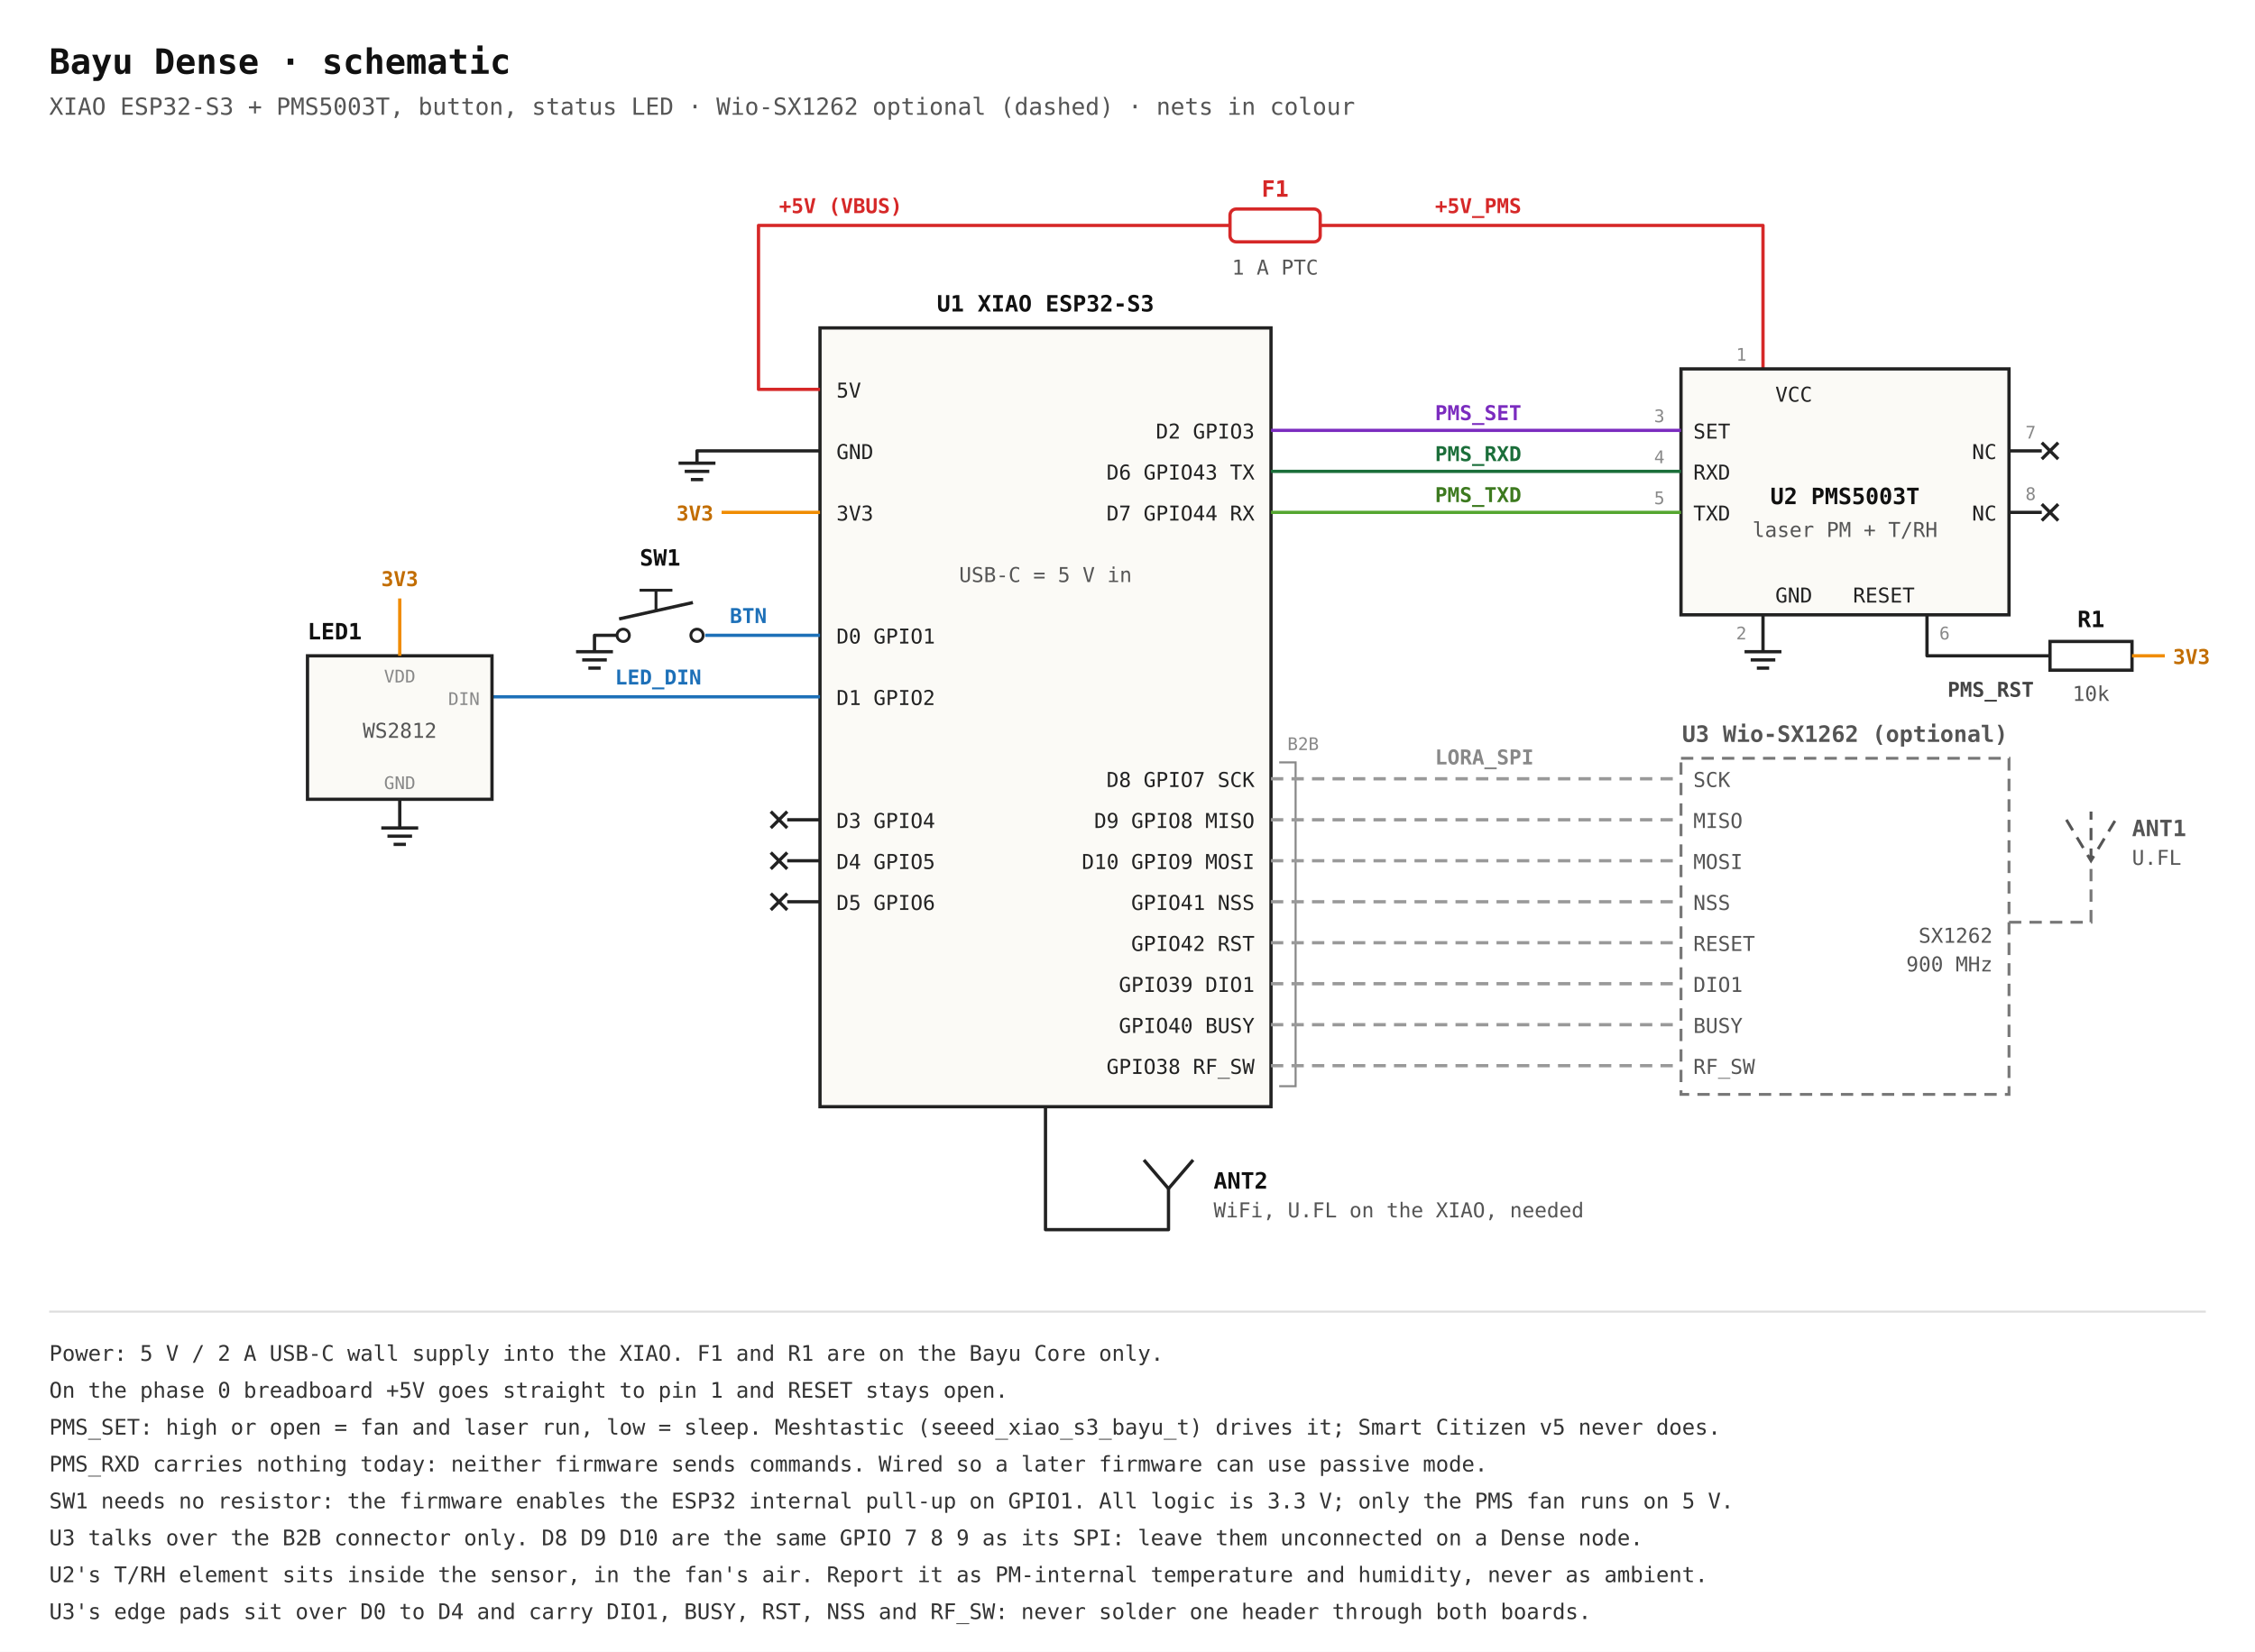
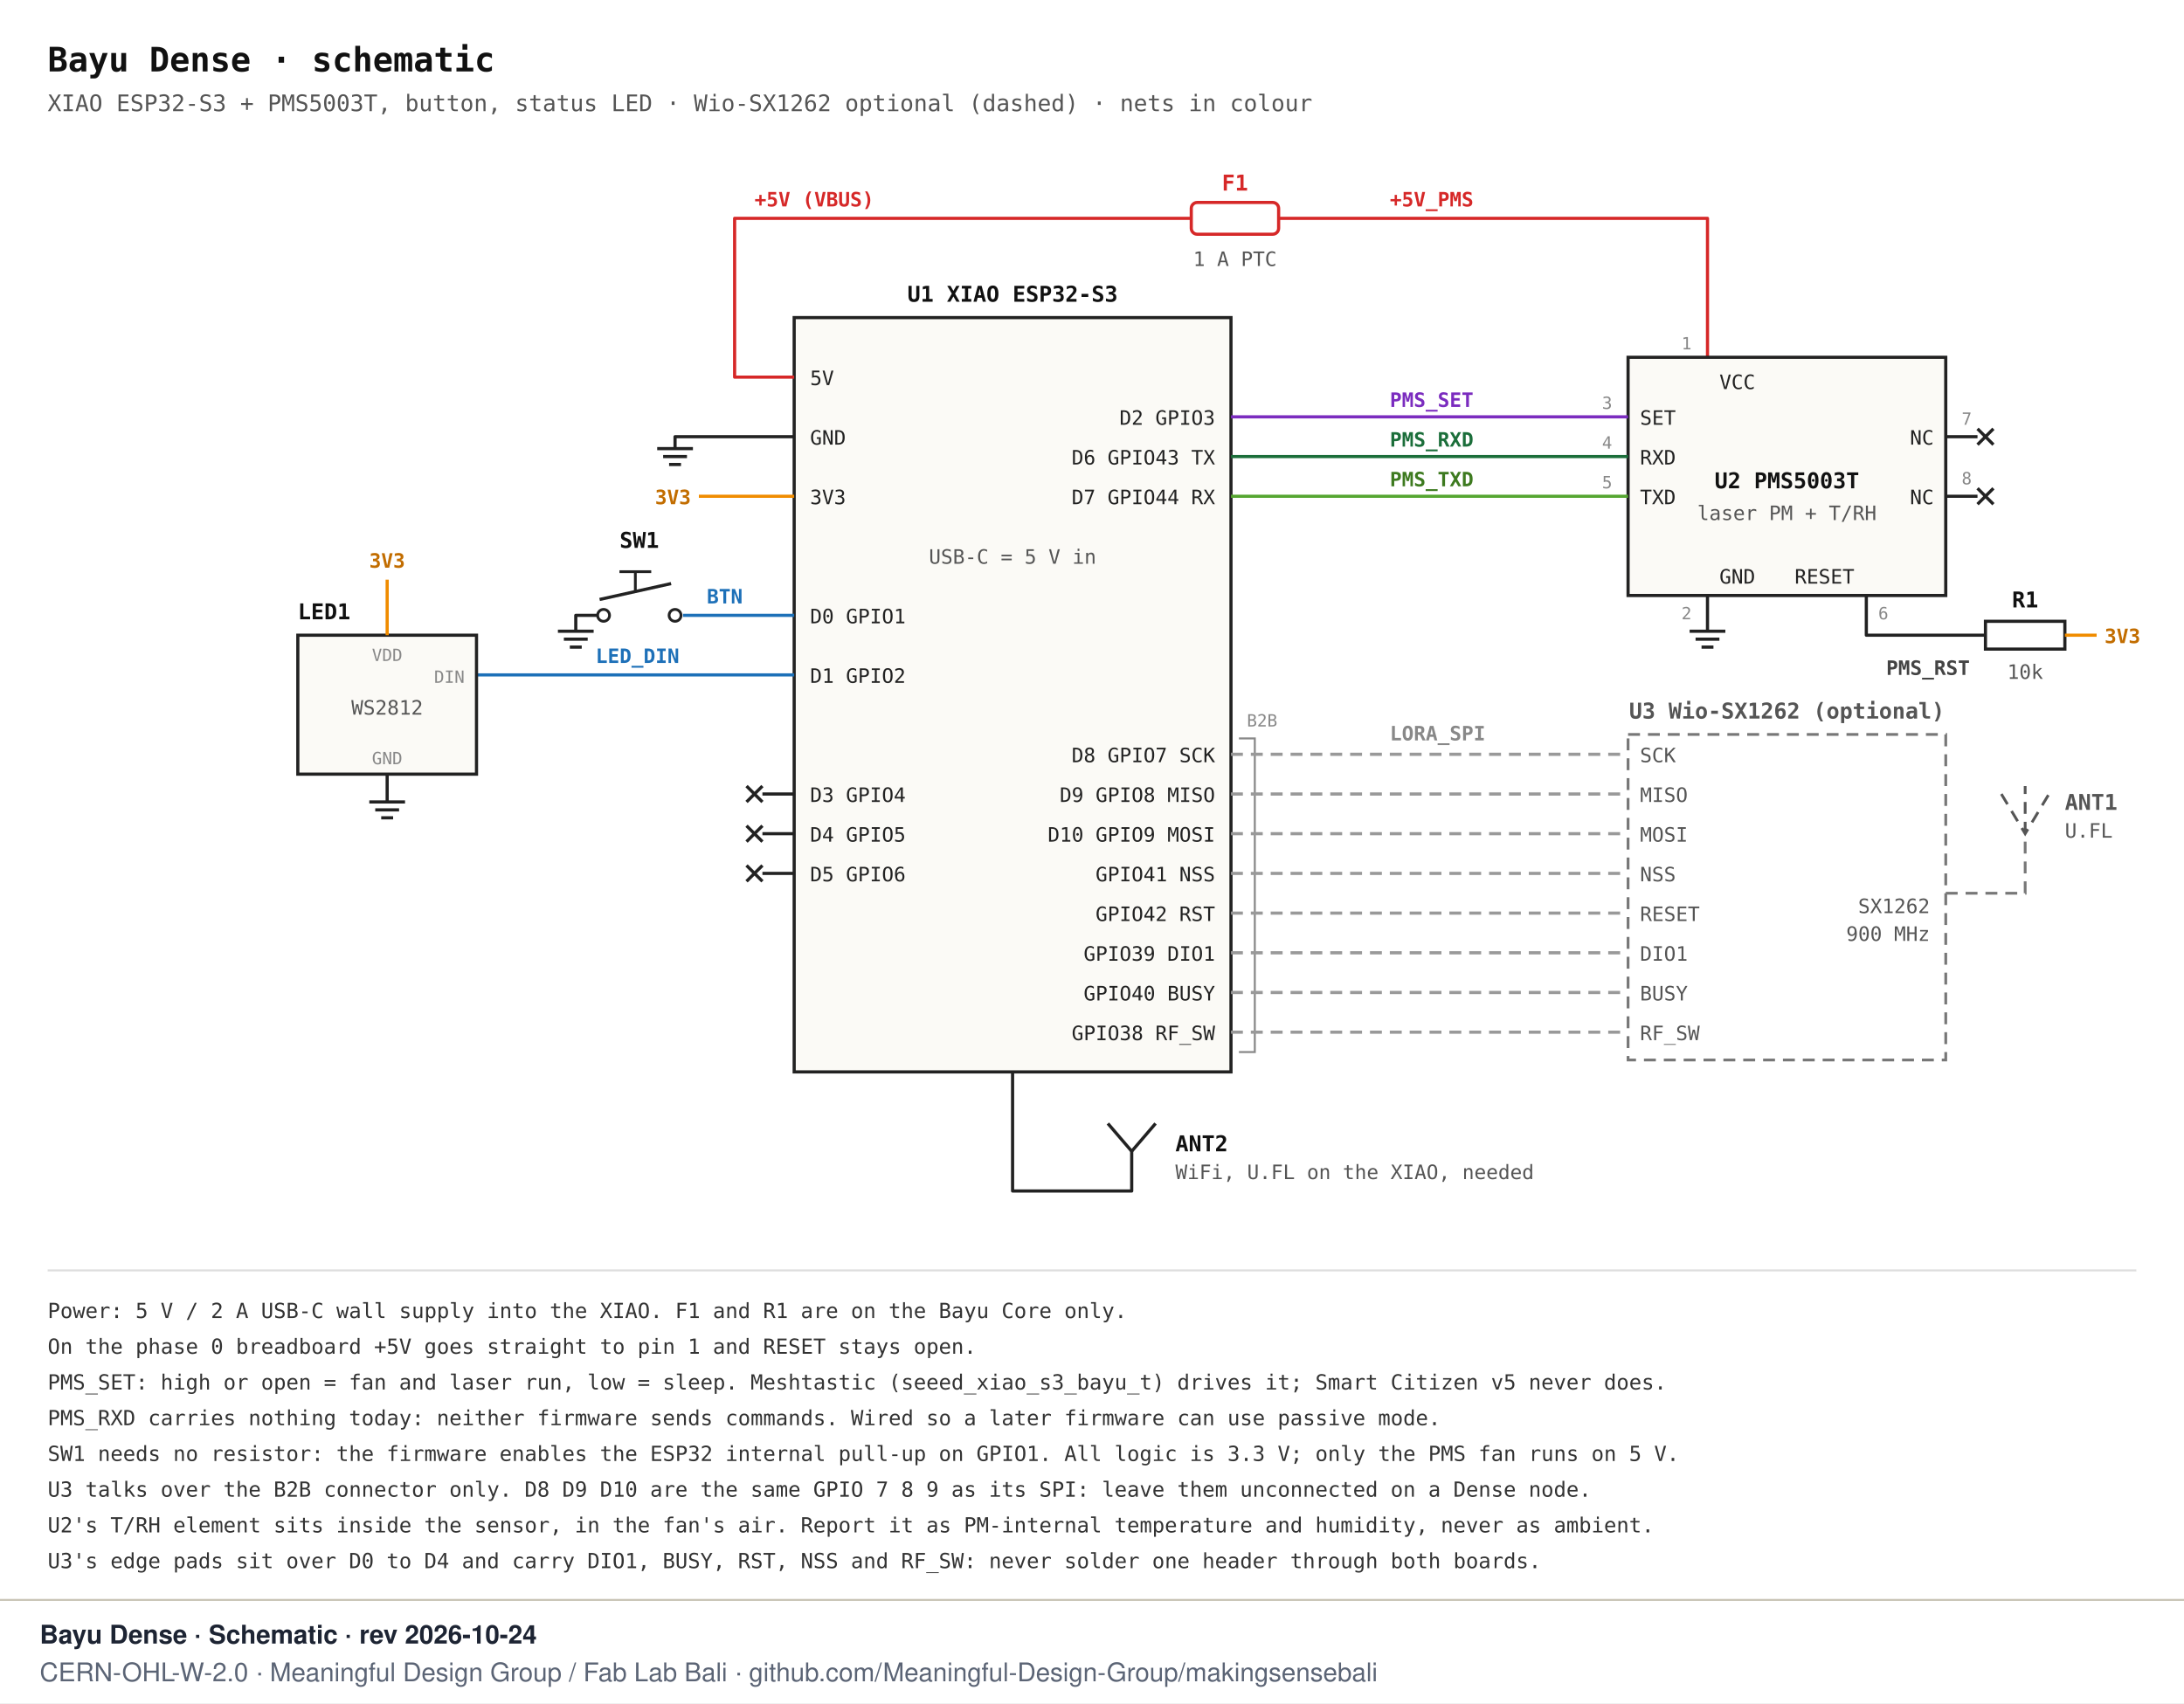
- <svg xmlns="http://www.w3.org/2000/svg" viewBox="0 0 1100 806" role="img" font-family="ui-monospace, 'SF Mono', Menlo, Consolas, monospace">
+ <svg xmlns="http://www.w3.org/2000/svg" viewBox="0 0 1100 858" role="img" font-family="ui-monospace, 'SF Mono', Menlo, Consolas, monospace" width="1100" height="858">
  <style>
    .t1  { font-size: 17px; font-weight: 700; fill: #111; }
    .t2  { font-size: 11.5px; fill: #555; }
    .ref { font-size: 11px; font-weight: 700; fill: #111; }
    .val { font-size: 10px; fill: #555; }
    .pin { font-size: 10px; fill: #222; }
    .pn  { font-size: 8.5px; fill: #888; }
    .net { font-size: 10px; font-weight: 700; }
    .note{ font-size: 10.5px; fill: #333; }
    .w   { fill: none; stroke: #222; stroke-width: 1.6; stroke-linejoin: round; }
    .box { fill: #fbfaf6; stroke: #222; stroke-width: 1.6; }
    .opt { fill: none; stroke: #777; stroke-width: 1.4; stroke-dasharray: 6 4; }
  </style>
  <defs>
    <g id="gnd">
      <path d="M-9 0 H9 M-6 4 H6 M-3 8 H3" stroke="#222" stroke-width="1.6" />
    </g>
    <g id="nc">
      <path d="M-4 -4 L4 4 M-4 4 L4 -4" stroke="#222" stroke-width="1.6" />
    </g>
  </defs>
  <rect width="1100" height="806" fill="#ffffff" />
  <text x="24" y="36" class="t1">Bayu Dense · schematic</text>
  <text x="24" y="56" class="t2">XIAO ESP32-S3 + PMS5003T, button, status LED · Wio-SX1262 optional (dashed) · nets in colour</text>
  <rect x="400" y="160" width="220" height="380" class="box" />
  <text x="510" y="152" text-anchor="middle" class="ref">U1  XIAO ESP32-S3</text>
  <text x="510" y="284" text-anchor="middle" class="val">USB-C = 5 V in</text>
  <g class="pin">
    <text x="408" y="194">5V</text>
    <text x="408" y="224">GND</text>
    <text x="408" y="254">3V3</text>
    <text x="408" y="314">D0 GPIO1</text>
    <text x="408" y="344">D1 GPIO2</text>
    <text x="408" y="404">D3 GPIO4</text>
    <text x="408" y="424">D4 GPIO5</text>
    <text x="408" y="444">D5 GPIO6</text>
  </g>
  <g class="pin" text-anchor="end">
    <text x="612" y="214">D2 GPIO3</text>
    <text x="612" y="234">D6 GPIO43 TX</text>
    <text x="612" y="254">D7 GPIO44 RX</text>
    <text x="612" y="384">D8 GPIO7 SCK</text>
    <text x="612" y="404">D9 GPIO8 MISO</text>
    <text x="612" y="424">D10 GPIO9 MOSI</text>
    <text x="612" y="444">GPIO41 NSS</text>
    <text x="612" y="464">GPIO42 RST</text>
    <text x="612" y="484">GPIO39 DIO1</text>
    <text x="612" y="504">GPIO40 BUSY</text>
    <text x="612" y="524">GPIO38 RF_SW</text>
  </g>
  <text x="628" y="366" class="pn">B2B</text>
  <path d="M624 372 H632 V530 H624" fill="none" stroke="#888" stroke-width="1" />
  <path class="w" d="M400 400 H384 M400 420 H384 M400 440 H384" />
  <use href="#nc" x="380" y="400" />
  <use href="#nc" x="380" y="420" />
  <use href="#nc" x="380" y="440" />
  <path class="w" d="M400 190 H370 V110 H600" stroke="#d62828" style="stroke:#d62828" />
  <rect x="600" y="102" width="44" height="16" rx="3" fill="#fff" stroke="#d62828" stroke-width="1.6" />
  <text x="622" y="96" text-anchor="middle" class="ref" style="fill:#d62828">F1</text>
  <text x="622" y="134" text-anchor="middle" class="val">1 A PTC</text>
  <path class="w" d="M644 110 H860 V180" style="stroke:#d62828" />
  <text x="380" y="104" class="net" fill="#d62828" style="fill:#d62828">+5V (VBUS)</text>
  <text x="700" y="104" class="net" fill="#d62828" style="fill:#d62828">+5V_PMS</text>
  <path class="w" d="M400 220 H340 V226" />
  <use href="#gnd" x="340" y="226" />
  <path class="w" d="M400 250 H352" style="stroke:#f08c00" />
  <text x="348" y="254" text-anchor="end" class="net" style="fill:#c26d00">3V3</text>
  <path class="w" d="M400 310 H344" style="stroke:#1d70b8" />
  <circle cx="340" cy="310" r="3" fill="#fff" stroke="#222" stroke-width="1.4" />
  <circle cx="304" cy="310" r="3" fill="#fff" stroke="#222" stroke-width="1.4" />
  <path d="M302 302 L338 294" stroke="#222" stroke-width="1.6" />
  <path d="M320 298 V288 M312 288 H328" stroke="#222" stroke-width="1.4" />
  <path class="w" d="M301 310 H290 V318" />
  <use href="#gnd" x="290" y="318" />
  <text x="322" y="276" text-anchor="middle" class="ref">SW1</text>
  <text x="356" y="304" class="net" style="fill:#1d70b8">BTN</text>
  <path class="w" d="M400 340 H240" style="stroke:#1d70b8" />
  <text x="300" y="334" class="net" style="fill:#1d70b8">LED_DIN</text>
  <rect x="150" y="320" width="90" height="70" class="box" />
  <text x="195" y="360" text-anchor="middle" class="val">WS2812</text>
  <text x="234" y="344" text-anchor="end" class="pn">DIN</text>
  <text x="195" y="333" text-anchor="middle" class="pn">VDD</text>
  <text x="195" y="385" text-anchor="middle" class="pn">GND</text>
  <text x="150" y="312" class="ref">LED1</text>
  <path class="w" d="M195 320 V292" style="stroke:#f08c00" />
  <text x="195" y="286" text-anchor="middle" class="net" style="fill:#c26d00">3V3</text>
  <path class="w" d="M195 390 V404" />
  <use href="#gnd" x="195" y="404" />
  <rect x="820" y="180" width="160" height="120" class="box" />
  <text x="900" y="246" text-anchor="middle" class="ref">U2  PMS5003T</text>
  <text x="900" y="262" text-anchor="middle" class="val">laser PM + T/RH</text>
  <g class="pin">
    <text x="826" y="214">SET</text>
    <text x="812" y="206" text-anchor="end" class="pn">3</text>
    <text x="826" y="234">RXD</text>
    <text x="812" y="226" text-anchor="end" class="pn">4</text>
    <text x="826" y="254">TXD</text>
    <text x="812" y="246" text-anchor="end" class="pn">5</text>
    <text x="866" y="196">VCC</text>
    <text x="852" y="176" text-anchor="end" class="pn">1</text>
    <text x="866" y="294">GND</text>
    <text x="852" y="312" text-anchor="end" class="pn">2</text>
    <text x="934" y="294" text-anchor="end">RESET</text>
    <text x="946" y="312" class="pn">6</text>
    <text x="974" y="224" text-anchor="end">NC</text>
    <text x="988" y="214" class="pn">7</text>
    <text x="974" y="254" text-anchor="end">NC</text>
    <text x="988" y="244" class="pn">8</text>
  </g>
  <path class="w" d="M620 210 H820" style="stroke:#7b2cbf" />
  <path class="w" d="M620 230 H820" style="stroke:#1b6e3a" />
  <path class="w" d="M620 250 H820" style="stroke:#55a630" />
  <text x="700" y="205" class="net" style="fill:#7b2cbf">PMS_SET</text>
  <text x="700" y="225" class="net" style="fill:#1b6e3a">PMS_RXD</text>
  <text x="700" y="245" class="net" style="fill:#3d7a1f">PMS_TXD</text>
  <path class="w" d="M860 300 V318" />
  <use href="#gnd" x="860" y="318" />
  <path class="w" d="M940 300 V320 H1000" />
  <rect x="1000" y="313" width="40" height="14" fill="#fff" stroke="#222" stroke-width="1.6" />
  <text x="1020" y="306" text-anchor="middle" class="ref">R1</text>
  <text x="1020" y="342" text-anchor="middle" class="val">10k</text>
  <path class="w" d="M1040 320 H1056" style="stroke:#f08c00" />
  <text x="1060" y="324" class="net" style="fill:#c26d00">3V3</text>
  <text x="950" y="340" class="net" style="fill:#444">PMS_RST</text>
  <path class="w" d="M980 220 H996 M980 250 H996" />
  <use href="#nc" x="1000" y="220" />
  <use href="#nc" x="1000" y="250" />
  <path class="w" d="M620 380 H820 M620 400 H820 M620 420 H820 M620 440 H820 M620 460 H820 M620 480 H820 M620 500 H820 M620 520 H820" style="stroke:#999;stroke-dasharray:6 4" />
  <rect x="820" y="370" width="160" height="164" class="opt" />
  <text x="900" y="362" text-anchor="middle" class="ref" style="fill:#555">U3  Wio-SX1262 (optional)</text>
  <g class="pin" style="fill:#555">
    <text x="826" y="384">SCK</text>
    <text x="826" y="404">MISO</text>
    <text x="826" y="424">MOSI</text>
    <text x="826" y="444">NSS</text>
    <text x="826" y="464">RESET</text>
    <text x="826" y="484">DIO1</text>
    <text x="826" y="504">BUSY</text>
    <text x="826" y="524">RF_SW</text>
  </g>
  <text x="972" y="460" text-anchor="end" class="val">SX1262</text>
  <text x="972" y="474" text-anchor="end" class="val">900 MHz</text>
  <path d="M980 450 H1020 V420" class="opt" />
  <path d="M1008 400 L1020 420 L1032 400 M1020 420 V396" class="opt" style="stroke:#555" />
  <text x="1040" y="408" class="ref" style="fill:#555">ANT1</text>
  <text x="1040" y="422" class="val">U.FL</text>
  <text x="700" y="373" class="net" style="fill:#888">LORA_SPI</text>
  <path class="w" d="M510 540 V600 H570 V580" />
  <path d="M558 566 L570 580 L582 566" stroke="#222" stroke-width="1.6" fill="none" />
  <text x="592" y="580" class="ref">ANT2</text>
  <text x="592" y="594" class="val">WiFi, U.FL on the XIAO, needed</text>
  <line x1="24" y1="640" x2="1076" y2="640" stroke="#ddd" />
  <text x="24" y="664" class="note">Power: 5 V / 2 A USB-C wall supply into the XIAO. F1 and R1 are on the Bayu Core only.</text>
  <text x="24" y="682" class="note">On the phase 0 breadboard +5V goes straight to pin 1 and RESET stays open.</text>
  <text x="24" y="700" class="note">PMS_SET: high or open = fan and laser run, low = sleep. Meshtastic (seeed_xiao_s3_bayu_t) drives it; Smart Citizen v5 never does.</text>
  <text x="24" y="718" class="note">PMS_RXD carries nothing today: neither firmware sends commands. Wired so a later firmware can use passive mode.</text>
  <text x="24" y="736" class="note">SW1 needs no resistor: the firmware enables the ESP32 internal pull-up on GPIO1. All logic is 3.3 V; only the PMS fan runs on 5 V.</text>
  <text x="24" y="754" class="note">U3 talks over the B2B connector only. D8 D9 D10 are the same GPIO 7 8 9 as its SPI: leave them unconnected on a Dense node.</text>
  <text x="24" y="772" class="note">U2's T/RH element sits inside the sensor, in the fan's air. Report it as PM-internal temperature and humidity, never as ambient.</text>
  <text x="24" y="790" class="note">U3's edge pads sit over D0 to D4 and carry DIO1, BUSY, RST, NSS and RF_SW: never solder one header through both boards.</text>
+   <g data-stamp="bayu" font-family="Helvetica, Arial, sans-serif" font-size="13">
+     <rect x="0" y="806" width="1100" height="52" fill="#ffffff" />
+     <line x1="0" y1="806" x2="1100" y2="806" stroke="#c9c4b6" />
+     <text x="20" y="828" fill="#1d2433" font-weight="bold">Bayu Dense · Schematic · rev 2026-10-24</text>
+     <text x="20" y="847" fill="#5b6475">CERN-OHL-W-2.0 · Meaningful Design Group / Fab Lab Bali · github.com/Meaningful-Design-Group/makingsensebali</text>
+   </g>
</svg>
